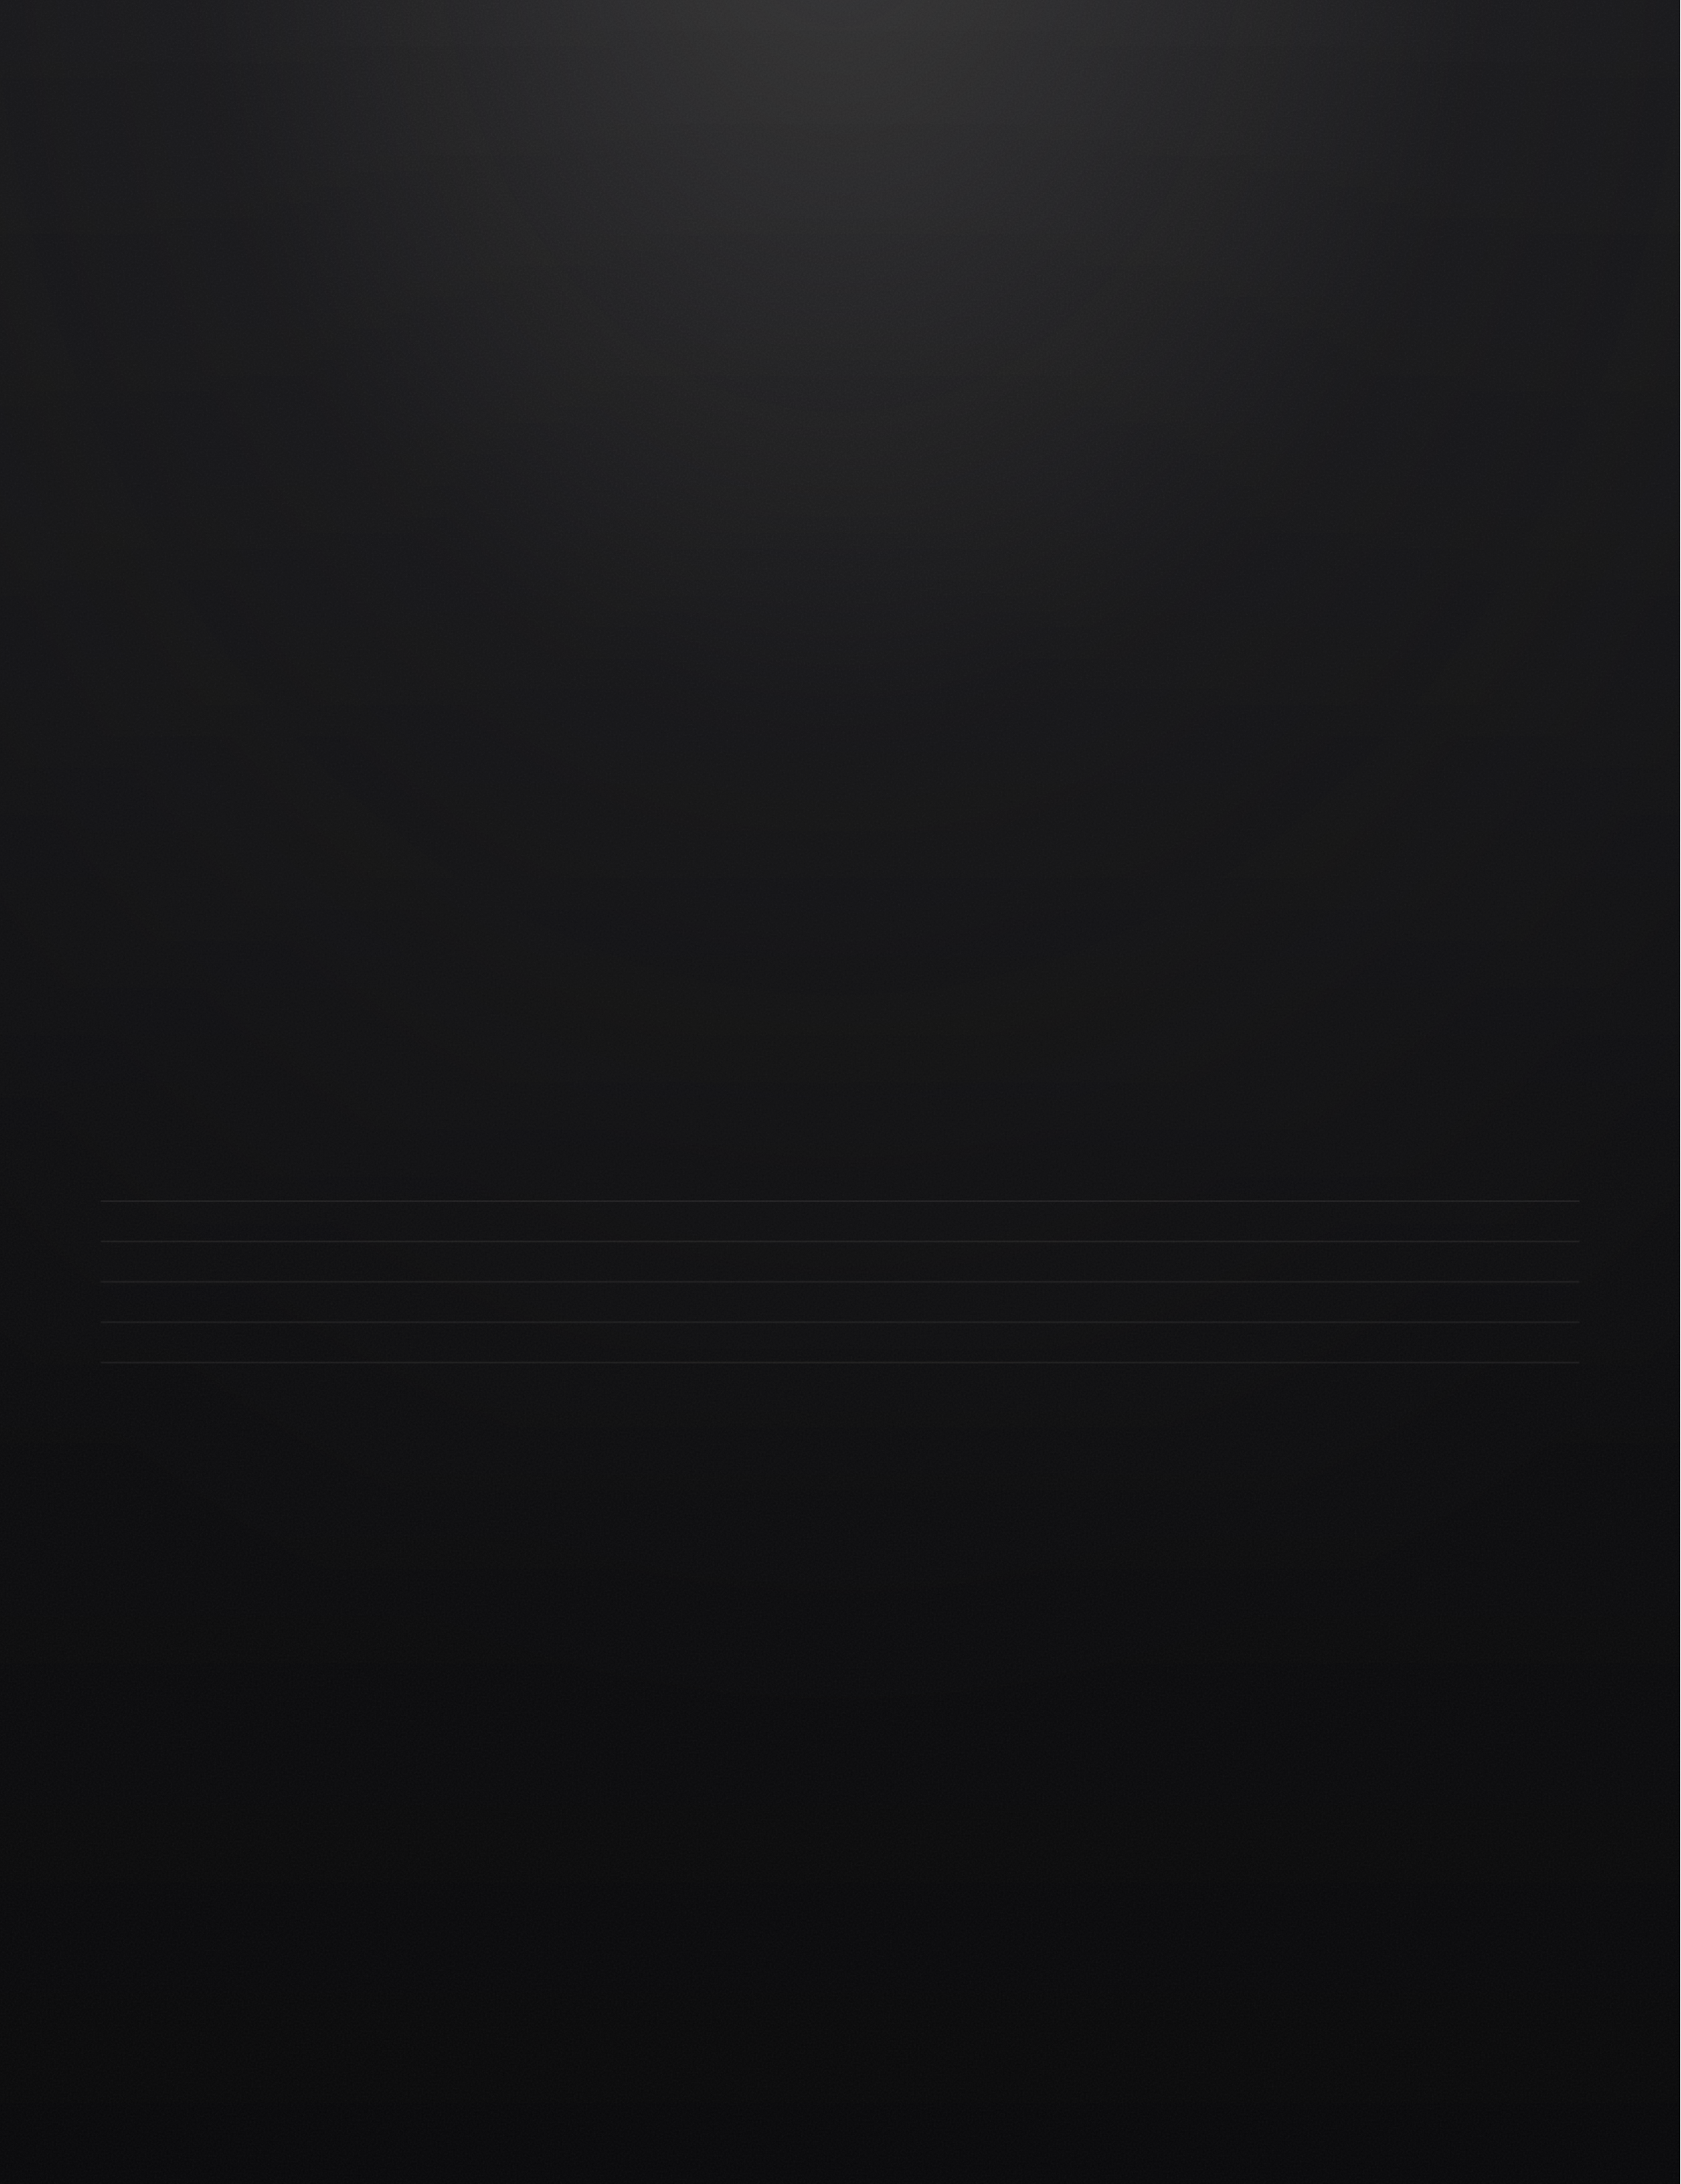
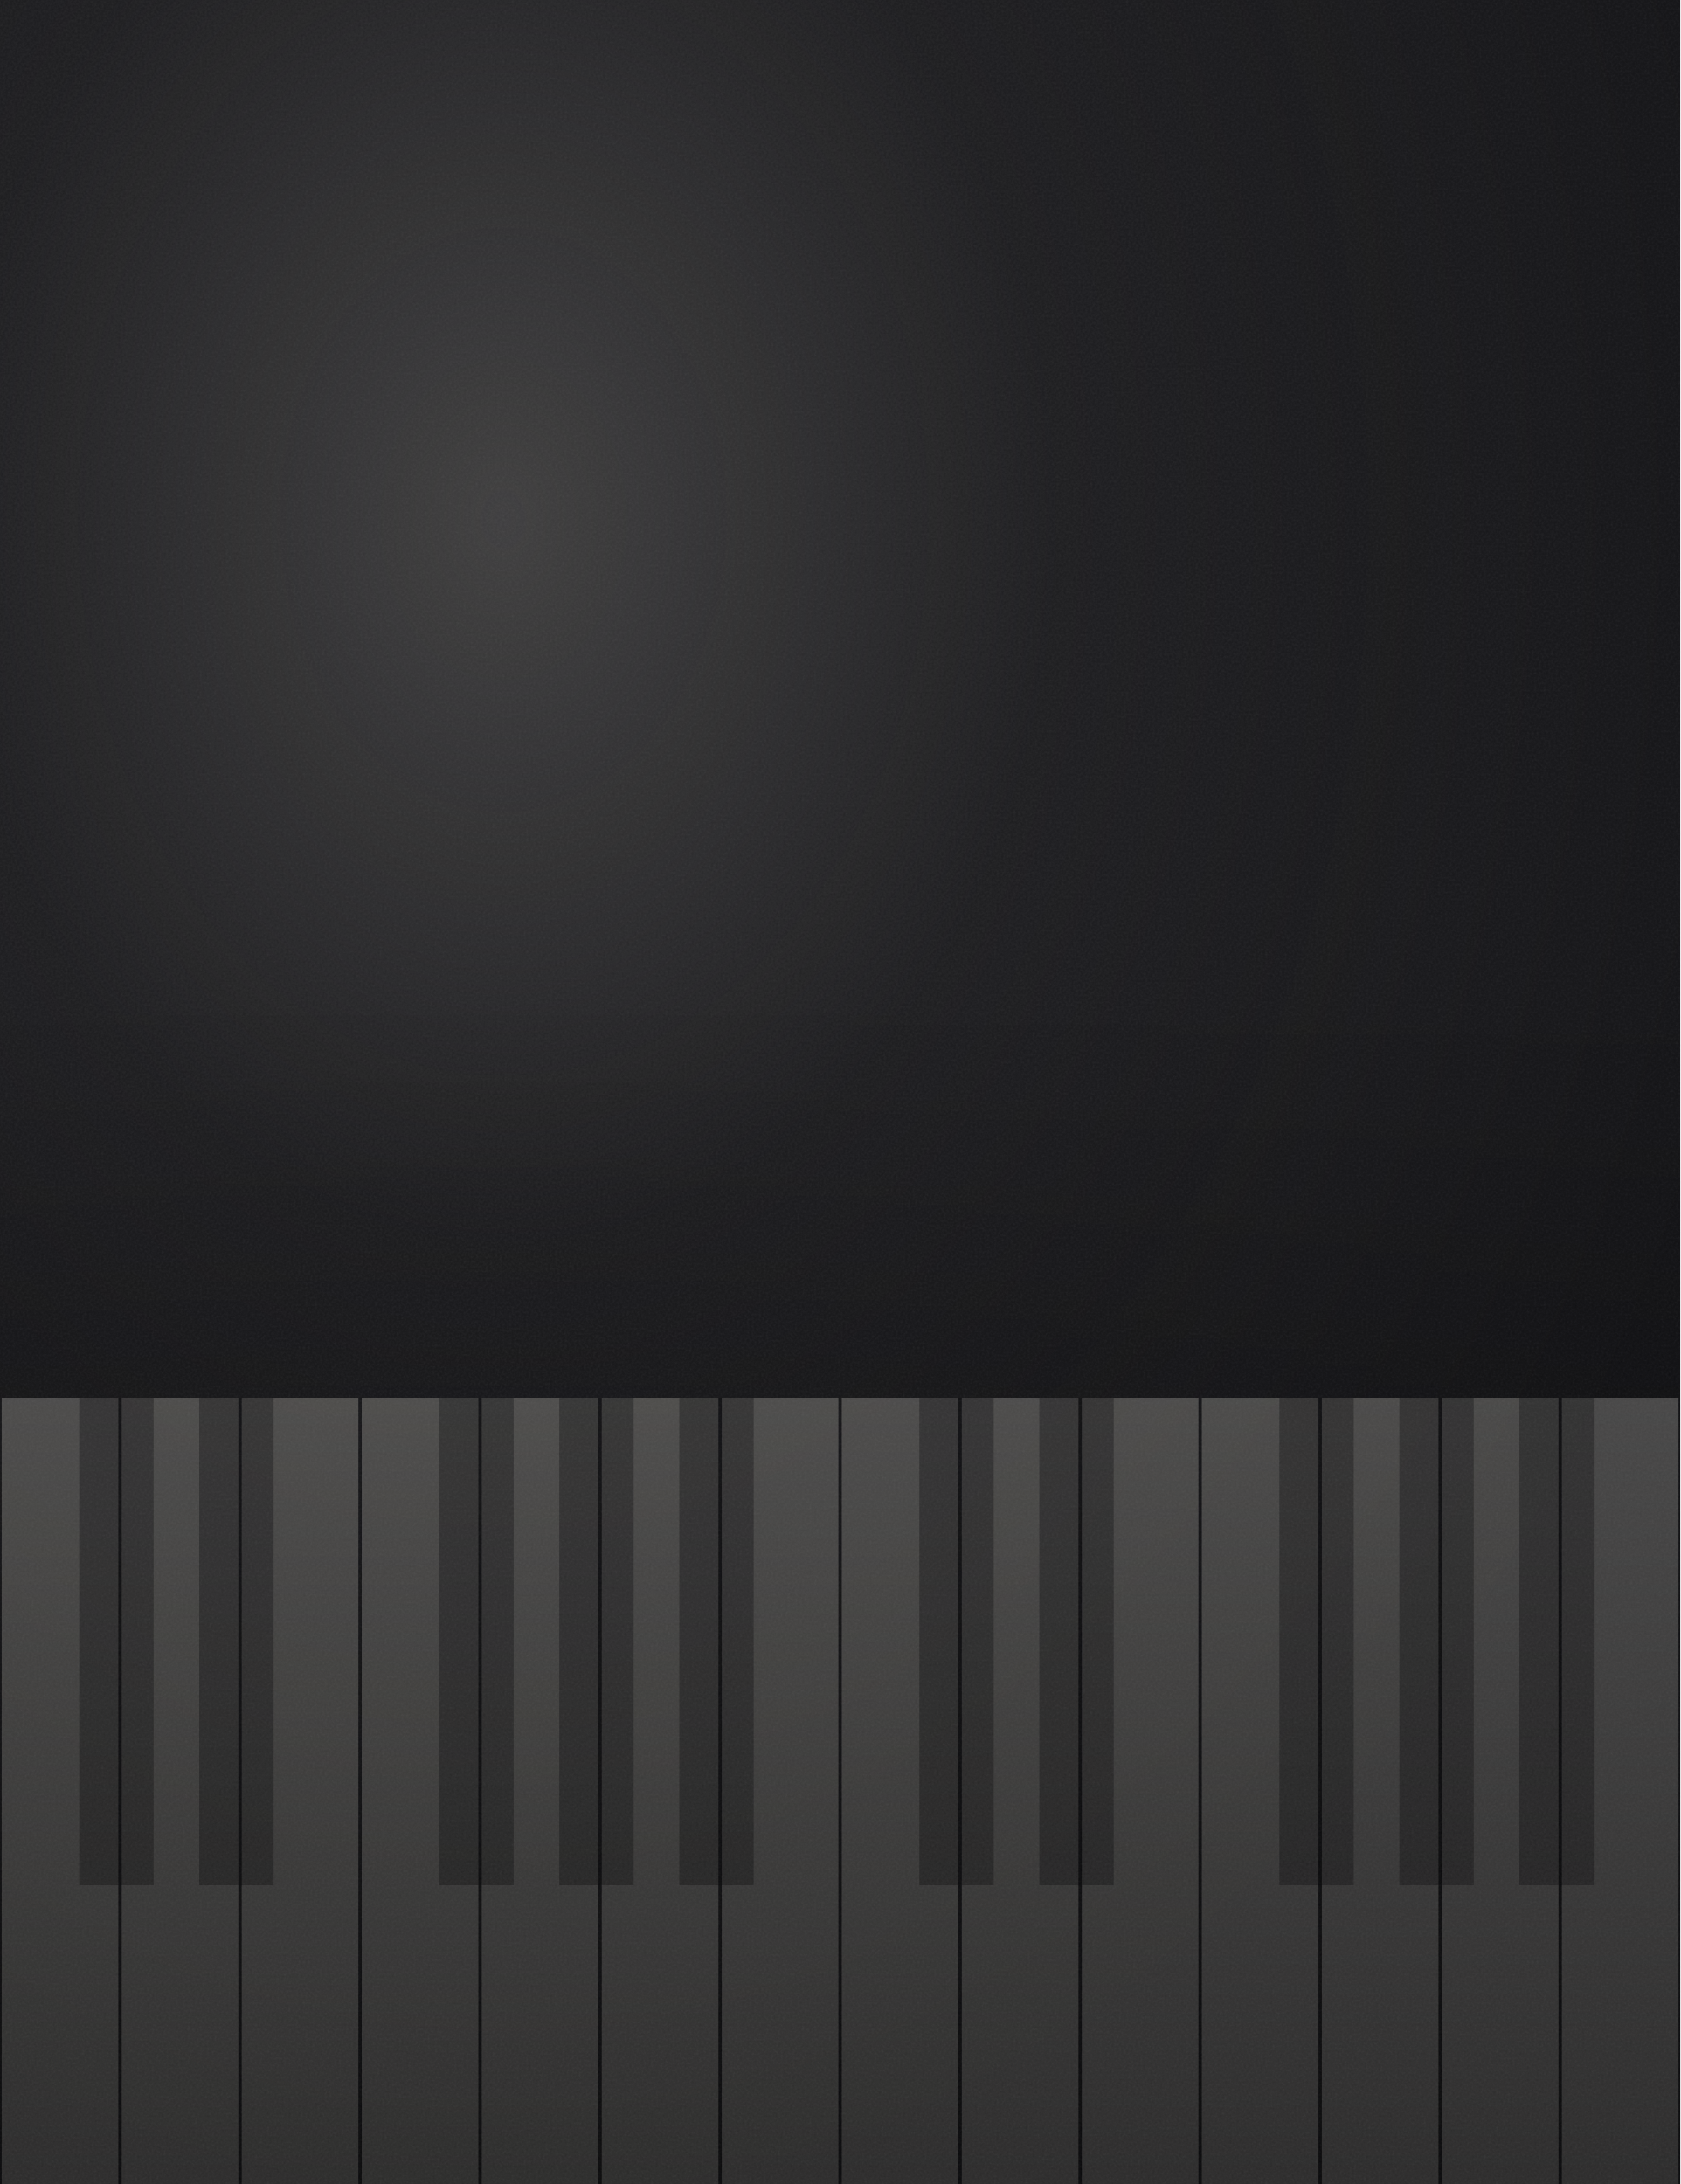
<svg xmlns="http://www.w3.org/2000/svg" width="1000" height="1300" viewBox="0 0 1000 1300" role="img" aria-label="Gallery placeholder 1">
  <defs>
-     <radialGradient id="glow-g0" cx="50%" cy="-5%" r="85%">
-       <stop offset="0%" stop-color="#F2EEE6" stop-opacity="0.16" />
-       <stop offset="45%" stop-color="#F2EEE6" stop-opacity="0.04" />
+     <radialGradient id="light-g0" cx="30%" cy="24%" r="78%">
+       <stop offset="0%" stop-color="#F2EEE6" stop-opacity="0.20" />
+       <stop offset="42%" stop-color="#F2EEE6" stop-opacity="0.05" />
      <stop offset="100%" stop-color="#F2EEE6" stop-opacity="0" />
    </radialGradient>
-     <linearGradient id="vign-g0" x1="0" y1="0" x2="0" y2="1">
-       <stop offset="0%" stop-color="#000" stop-opacity="0" />
-       <stop offset="100%" stop-color="#000" stop-opacity="0.55" />
+     <linearGradient id="vg-g0" x1="0" y1="0" x2="0" y2="1">
+       <stop offset="45%" stop-color="#000" stop-opacity="0" />
+       <stop offset="100%" stop-color="#000" stop-opacity="0.5" />
    </linearGradient>
    <filter id="grain-g0">
-       <feTurbulence type="fractalNoise" baseFrequency="0.85" numOctaves="2" stitchTiles="stitch" />
+       <feTurbulence type="fractalNoise" baseFrequency="0.7" numOctaves="2" stitchTiles="stitch" />
      <feColorMatrix type="saturate" values="0" />
      <feComponentTransfer>
-         <feFuncA type="linear" slope="0.05" />
+         <feFuncA type="linear" slope="0.07" />
      </feComponentTransfer>
    </filter>
  </defs>
  <rect width="1000" height="1300" fill="#121215" />
-   <rect width="1000" height="1300" fill="url(#glow-g0)" />
-   <g opacity="0.7">
-     <line x1="60" y1="715" x2="940" y2="715" stroke="#F2EEE6" stroke-width="1" opacity="0.16" />
-     <line x1="60" y1="739" x2="940" y2="739" stroke="#F2EEE6" stroke-width="1" opacity="0.16" />
-     <line x1="60" y1="763" x2="940" y2="763" stroke="#F2EEE6" stroke-width="1" opacity="0.16" />
-     <line x1="60" y1="787" x2="940" y2="787" stroke="#F2EEE6" stroke-width="1" opacity="0.16" />
-     <line x1="60" y1="811" x2="940" y2="811" stroke="#F2EEE6" stroke-width="1" opacity="0.16" />
+   <rect width="1000" height="1300" fill="url(#light-g0)" />
+   <g transform="translate(0 832)">
+     <g>
+       <rect x="1" y="0" width="69.429" height="468" fill="#F2EEE6" opacity="0.306" />
+       <rect x="72.429" y="0" width="69.429" height="468" fill="#F2EEE6" opacity="0.306" />
+       <rect x="143.857" y="0" width="69.429" height="468" fill="#F2EEE6" opacity="0.306" />
+       <rect x="215.286" y="0" width="69.429" height="468" fill="#F2EEE6" opacity="0.306" />
+       <rect x="286.714" y="0" width="69.429" height="468" fill="#F2EEE6" opacity="0.306" />
+       <rect x="358.143" y="0" width="69.429" height="468" fill="#F2EEE6" opacity="0.306" />
+       <rect x="429.571" y="0" width="69.429" height="468" fill="#F2EEE6" opacity="0.306" />
+       <rect x="501" y="0" width="69.429" height="468" fill="#F2EEE6" opacity="0.306" />
+       <rect x="572.429" y="0" width="69.429" height="468" fill="#F2EEE6" opacity="0.306" />
+       <rect x="643.857" y="0" width="69.429" height="468" fill="#F2EEE6" opacity="0.306" />
+       <rect x="715.286" y="0" width="69.429" height="468" fill="#F2EEE6" opacity="0.306" />
+       <rect x="786.714" y="0" width="69.429" height="468" fill="#F2EEE6" opacity="0.306" />
+       <rect x="858.143" y="0" width="69.429" height="468" fill="#F2EEE6" opacity="0.306" />
+       <rect x="929.571" y="0" width="69.429" height="468" fill="#F2EEE6" opacity="0.306" />
+       <rect x="47.143" y="0" width="44.286" height="290.16" fill="#0A0A0C" opacity="0.34" />
+       <rect x="118.571" y="0" width="44.286" height="290.16" fill="#0A0A0C" opacity="0.34" />
+       <rect x="261.429" y="0" width="44.286" height="290.16" fill="#0A0A0C" opacity="0.34" />
+       <rect x="332.857" y="0" width="44.286" height="290.16" fill="#0A0A0C" opacity="0.34" />
+       <rect x="404.286" y="0" width="44.286" height="290.16" fill="#0A0A0C" opacity="0.34" />
+       <rect x="547.143" y="0" width="44.286" height="290.16" fill="#0A0A0C" opacity="0.34" />
+       <rect x="618.571" y="0" width="44.286" height="290.16" fill="#0A0A0C" opacity="0.34" />
+       <rect x="761.429" y="0" width="44.286" height="290.16" fill="#0A0A0C" opacity="0.34" />
+       <rect x="832.857" y="0" width="44.286" height="290.16" fill="#0A0A0C" opacity="0.34" />
+       <rect x="904.286" y="0" width="44.286" height="290.16" fill="#0A0A0C" opacity="0.34" />
+     </g>
  </g>
-   <rect width="1000" height="1300" fill="url(#vign-g0)" />
+   <rect width="1000" height="1300" fill="url(#vg-g0)" />
  <rect width="1000" height="1300" filter="url(#grain-g0)" />
</svg>
